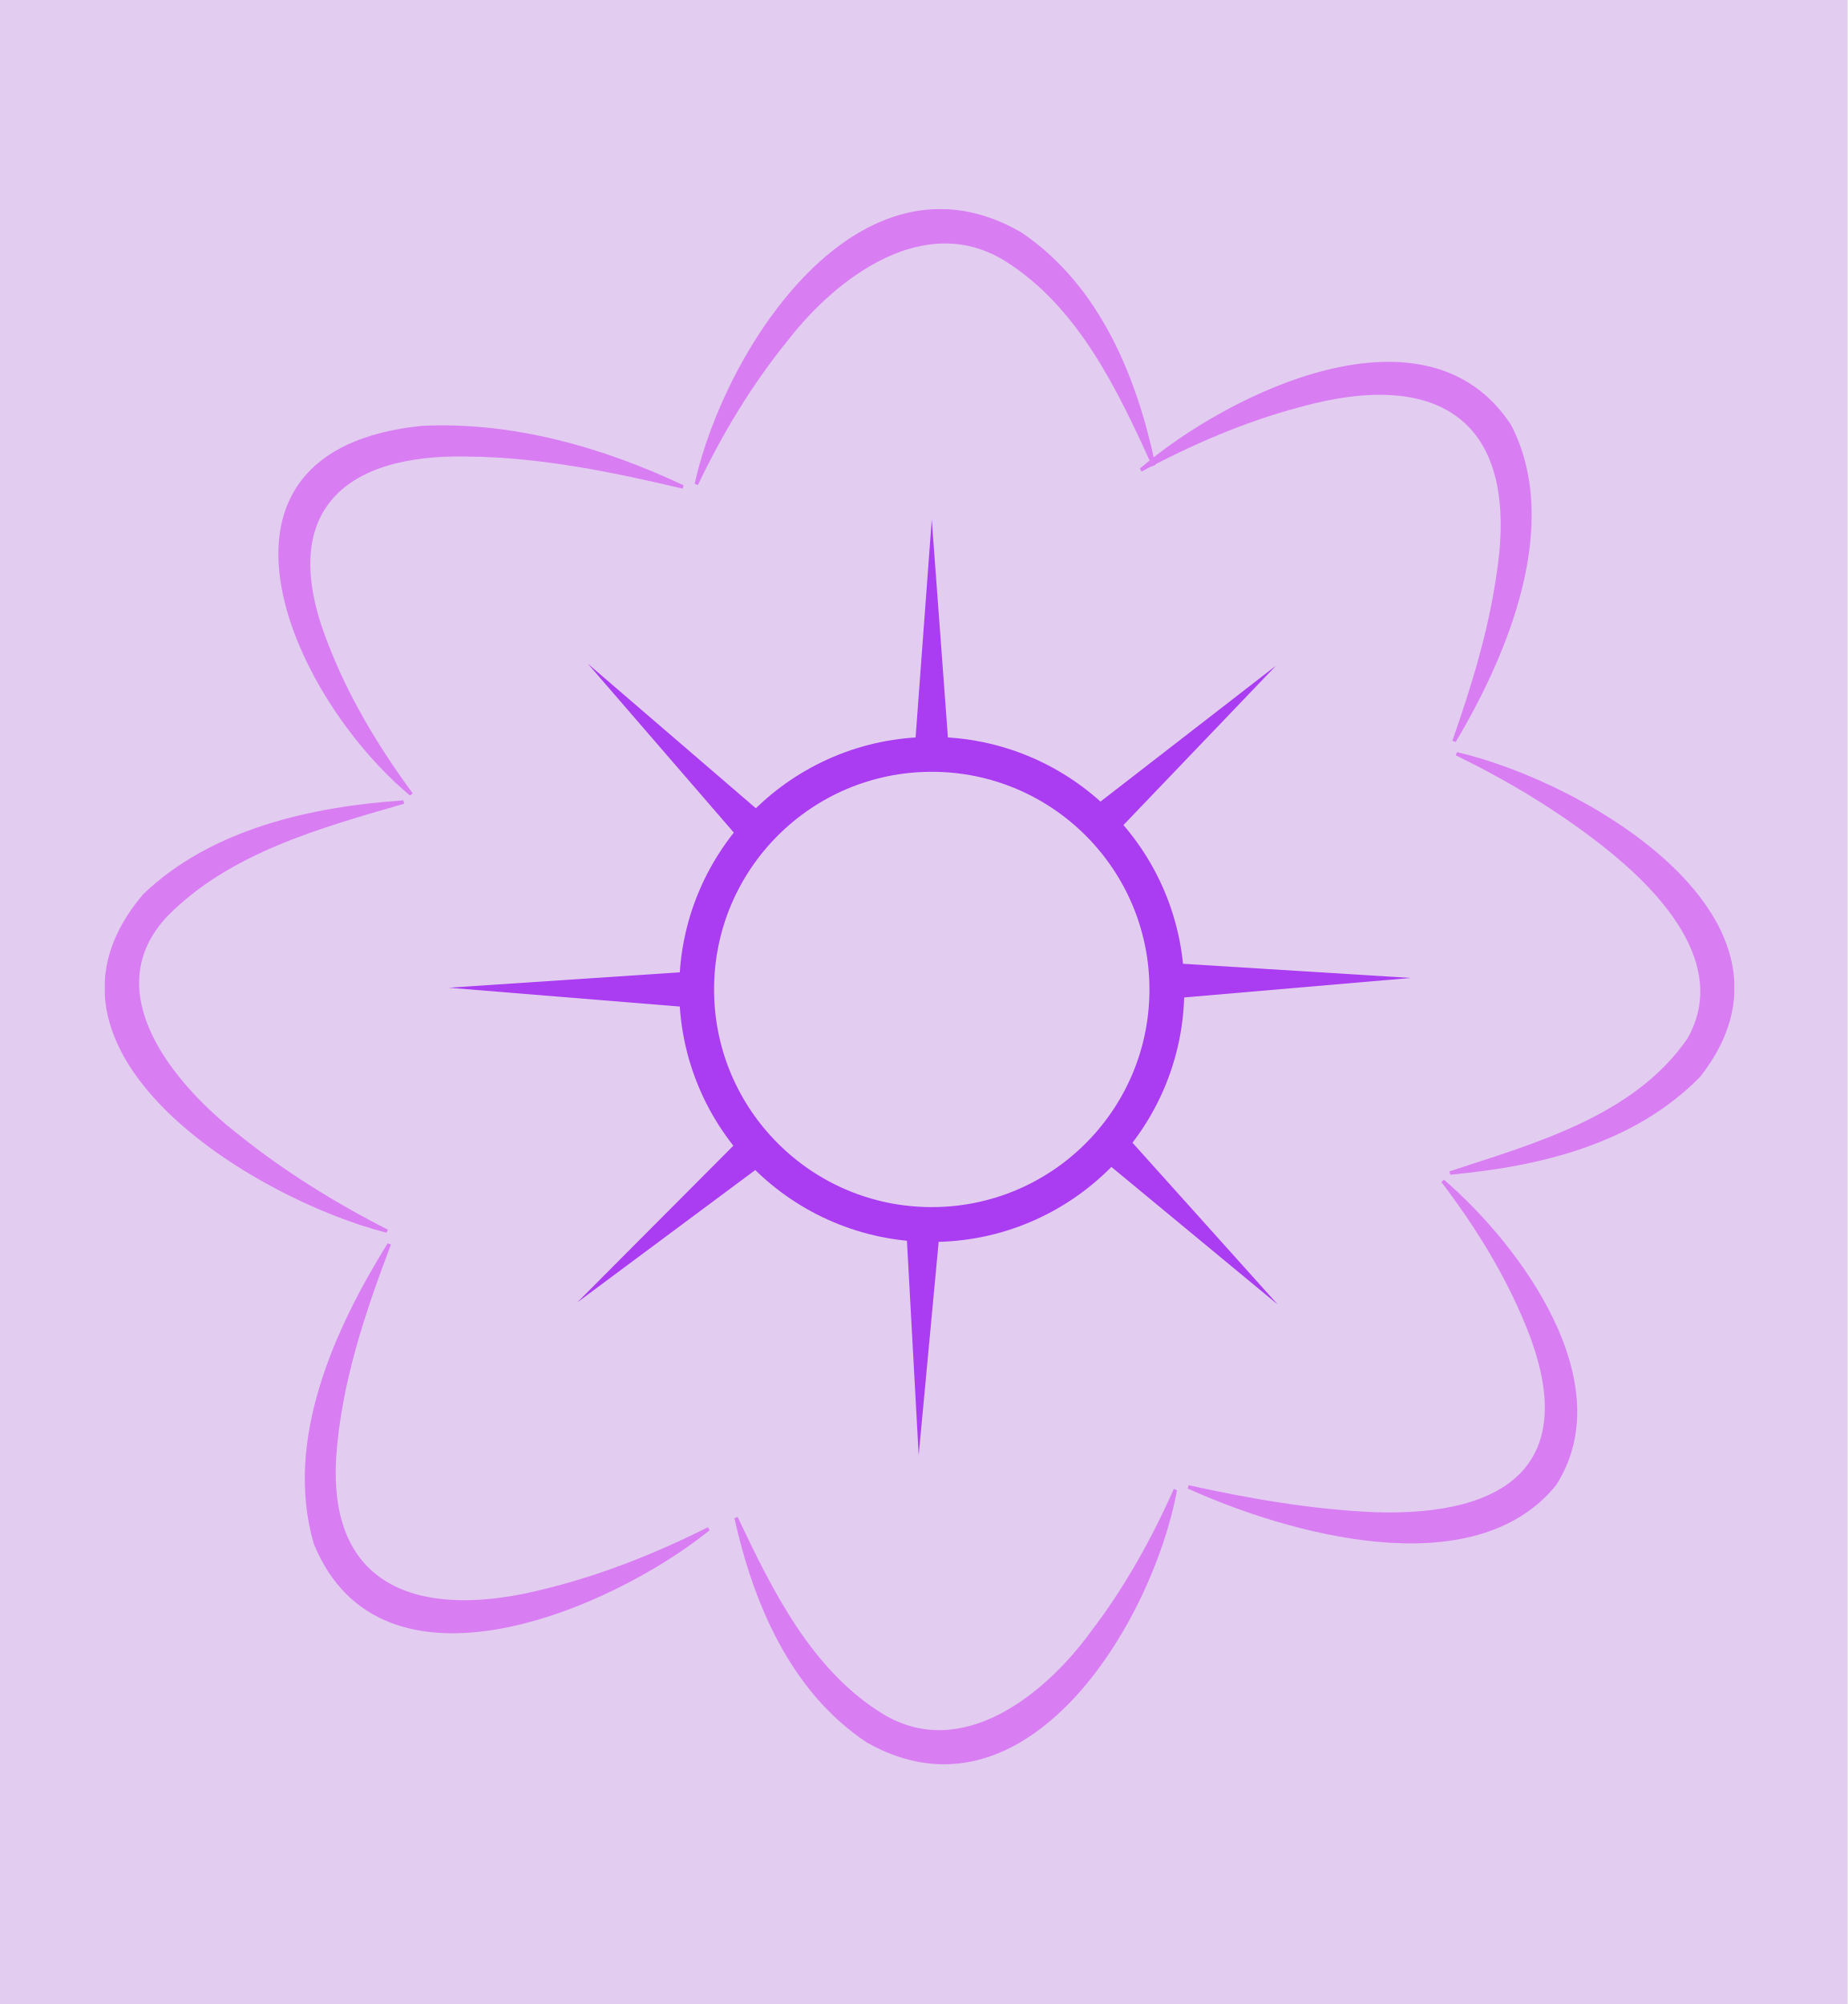
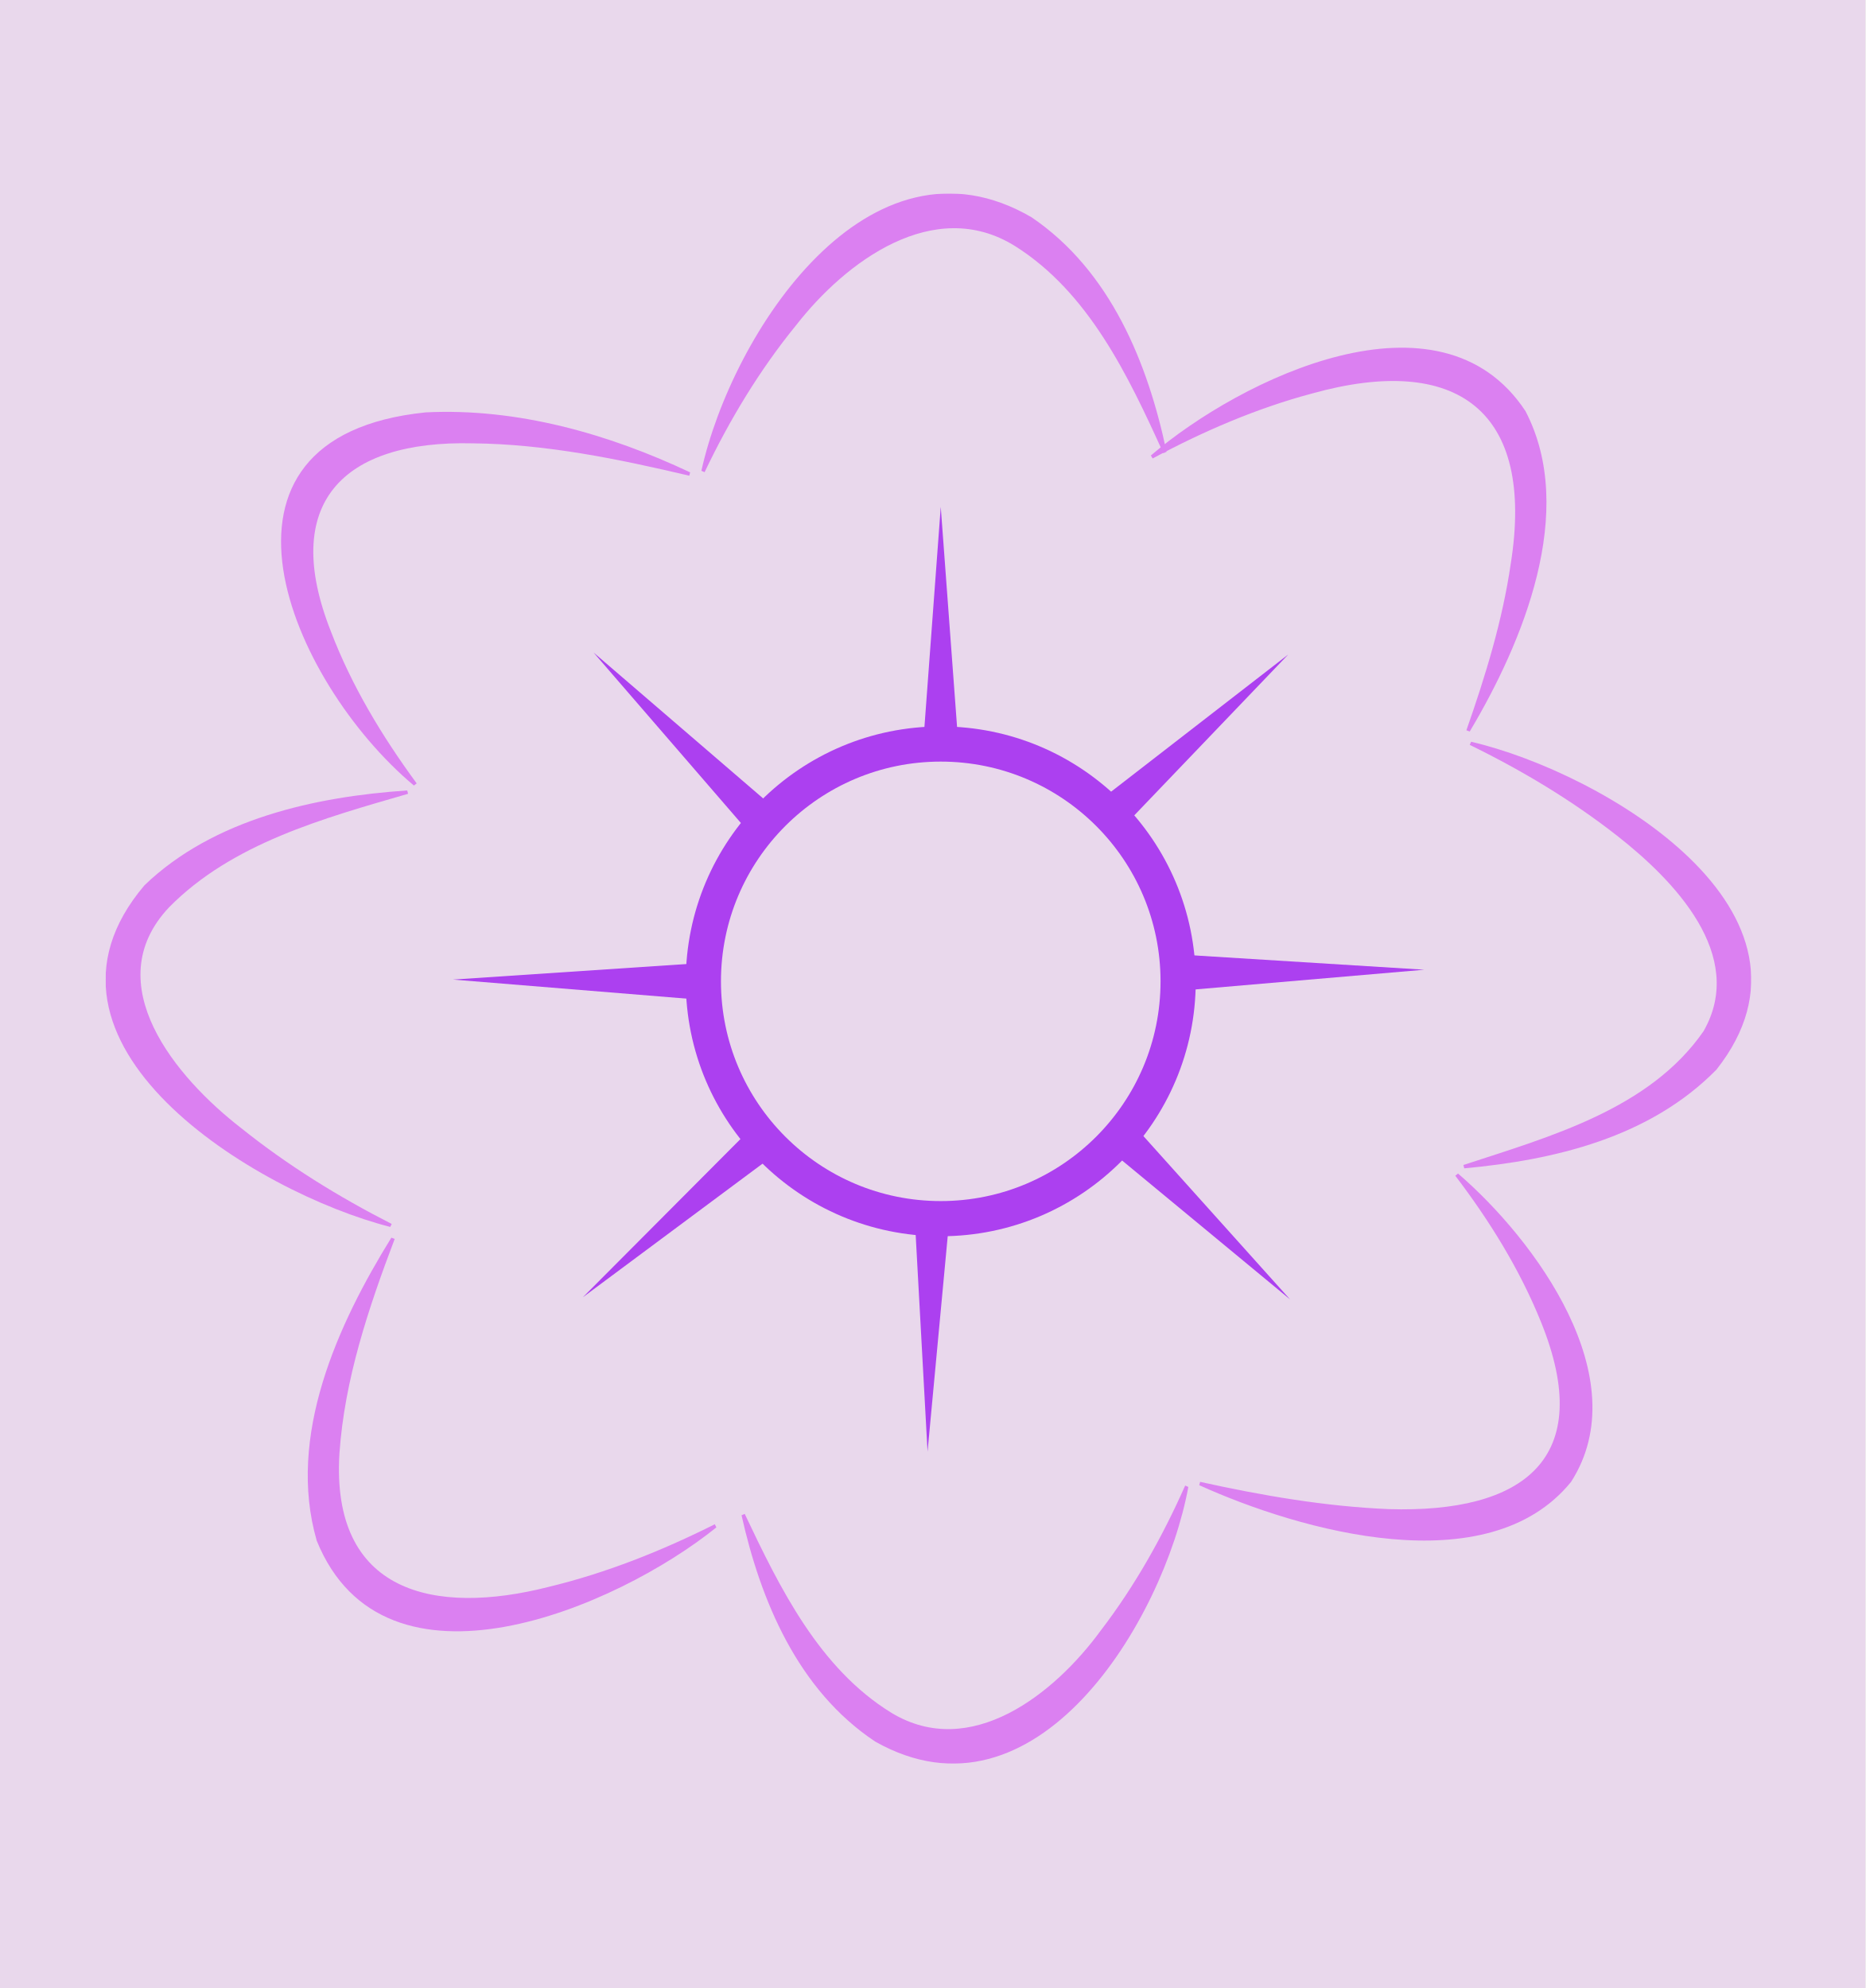
- <svg xmlns="http://www.w3.org/2000/svg" width="106" height="115" viewBox="0 0 106 115" fill="none">
-   <rect opacity="0.7" width="106" height="115" fill="#A225F0" fill-opacity="0.25" />
-   <g opacity="0.7" clip-path="url(#clip0_12_18540)">
-     <path d="M53.46 70.27C60.91 70.27 66.95 64.23 66.95 56.78C66.95 49.33 60.91 43.29 53.46 43.29C46.009 43.29 39.97 49.33 39.97 56.78C39.97 64.23 46.009 70.27 53.46 70.27Z" stroke="#9300F2" stroke-width="2" stroke-miterlimit="10" />
-     <path d="M52.46 43.3L53.46 29.81L54.46 43.3H52.46Z" fill="#9300F2" />
-     <path d="M62.52 46.48L73.21 38.2L63.861 47.97L62.52 46.48Z" fill="#9300F2" />
-     <path d="M67.44 55.28L80.94 56.12L67.46 57.28L67.44 55.28Z" fill="#9300F2" />
-     <path d="M64.28 64.8L73.31 74.86L62.89 66.24L64.28 64.8Z" fill="#9300F2" />
-     <path d="M53.97 70.05L52.71 83.51L51.97 70.01L53.97 70.05Z" fill="#9300F2" />
-     <path d="M43.97 66.67L33.12 74.74L42.66 65.16L43.97 66.67Z" fill="#9300F2" />
-     <path d="M39.22 57.78L25.74 56.68L39.24 55.78L39.22 57.78Z" fill="#9300F2" />
-     <path d="M42.571 48.32L33.73 38.09L43.98 46.91L42.571 48.32Z" fill="#9300F2" />
-     <path d="M65.4 26.89C70.52 22.51 81.84 17 86.69 24.37C89.65 30.06 86.52 37.55 83.52 42.58L83.33 42.51C84.41 39.43 85.38 36.28 85.85 33.05C87.24 24.34 82.8 21.07 74.55 23.37C71.4 24.21 68.37 25.52 65.5 27.06L65.4 26.89Z" fill="#D65BF4" />
-     <path d="M83.59 43.16C91.09 44.9 104.59 52.87 97.54 61.8C93.73 65.68 88.3 66.94 83.21 67.41L83.16 67.22C88.06 65.61 93.74 64.05 96.81 59.61C99.27 55.3 95.12 51.03 91.89 48.5C89.31 46.48 86.47 44.78 83.52 43.34L83.6 43.16H83.59Z" fill="#D65BF4" />
-     <path d="M82.85 67.7C87.23 71.47 93.05 79.35 89.28 85.23C84.56 91.05 73.89 88.02 68.15 85.42L68.2 85.23C71.73 86.01 75.32 86.63 78.93 86.78C86.53 87.01 90.75 83.96 87.56 76.12C86.36 73.15 84.64 70.38 82.7 67.83L82.86 67.7H82.85Z" fill="#D65BF4" />
-     <path d="M67.53 85.52C66.12 93.16 58.85 105.16 49.73 99.99C45.33 97.06 43.22 91.97 42.14 87.13L42.32 87.05C44.32 91.27 46.56 95.84 50.66 98.36C55.16 101.08 59.93 97.28 62.56 93.67C64.49 91.15 66.06 88.35 67.35 85.44L67.53 85.52Z" fill="#D65BF4" />
-     <path d="M40.72 87.81C35.06 92.38 21.86 98.07 18 88.58C16.28 82.63 19.2 76.26 22.24 71.35L22.43 71.42C20.94 75.35 19.58 79.4 19.29 83.61C18.8 91.54 24.66 92.86 31.18 91.2C34.45 90.41 37.61 89.15 40.62 87.64L40.71 87.82L40.72 87.81Z" fill="#D65BF4" />
-     <path d="M22.18 70.74C14.55 68.8 0.58 60.31 8.21 51.32C12.14 47.54 17.94 46.28 23.14 45.93L23.19 46.12C18.4 47.51 13.19 48.93 9.6 52.58C5.52 56.92 10.01 62.26 13.69 65.11C16.33 67.23 19.24 69.03 22.26 70.57L22.17 70.75L22.18 70.74Z" fill="#D65BF4" />
-     <path d="M23.52 45.65C16.47 39.74 10.54 25.83 24.19 24.44C29.39 24.18 34.58 25.66 39.22 27.85L39.17 28.04C35.14 27.09 31.02 26.24 26.87 26.2C19.46 26.02 15.93 29.61 18.8 36.88C19.98 39.98 21.72 42.86 23.68 45.53L23.52 45.65Z" fill="#D65BF4" />
-     <path d="M39.86 27.75C41.59 19.94 49.36 7.95 58.62 13.35C63.12 16.4 65.24 21.68 66.29 26.68L66.11 26.76C64.12 22.37 61.87 17.62 57.67 14.98C53.08 12.13 48.06 15.86 45.23 19.5C43.16 22.04 41.45 24.88 40.04 27.84L39.86 27.76V27.75Z" fill="#D65BF4" />
+ <svg xmlns="http://www.w3.org/2000/svg" width="106" height="113" viewBox="0 0 106 113" fill="none">
+   <path opacity="0.7" d="M0 0H106V113H0V0Z" fill="#E6CDE9" />
+   <g opacity="0.7" clip-path="url(#clip0_24_20344)">
+     <path d="M53.46 69.27C60.91 69.27 66.95 63.23 66.95 55.78C66.95 48.33 60.91 42.29 53.46 42.29C46.01 42.29 39.97 48.33 39.97 55.78C39.97 63.23 46.01 69.27 53.46 69.27Z" stroke="#9300F2" stroke-width="2" stroke-miterlimit="10" />
+     <path d="M52.46 42.3L53.46 28.81L54.46 42.3H52.46Z" fill="#9300F2" />
+     <path d="M62.52 45.48L73.21 37.2L63.86 46.97L62.52 45.48Z" fill="#9300F2" />
+     <path d="M67.44 54.28L80.94 55.12L67.46 56.28L67.44 54.28Z" fill="#9300F2" />
+     <path d="M64.28 63.8L73.31 73.86L62.89 65.24L64.28 63.8Z" fill="#9300F2" />
+     <path d="M53.97 69.05L52.71 82.51L51.97 69.01L53.97 69.05Z" fill="#9300F2" />
+     <path d="M43.97 65.67L33.12 73.74L42.66 64.16L43.97 65.67Z" fill="#9300F2" />
+     <path d="M39.22 56.78L25.74 55.68L39.24 54.78L39.22 56.78Z" fill="#9300F2" />
+     <path d="M42.57 47.32L33.73 37.09L43.98 45.91L42.57 47.32Z" fill="#9300F2" />
+     <path d="M65.4 25.89C70.52 21.51 81.84 16 86.69 23.37C89.65 29.06 86.52 36.55 83.52 41.58L83.33 41.51C84.41 38.43 85.38 35.28 85.85 32.05C87.24 23.34 82.8 20.07 74.55 22.37C71.4 23.21 68.37 24.52 65.5 26.06L65.4 25.89Z" fill="#D65BF4" />
+     <path d="M83.59 42.16C91.09 43.9 104.59 51.87 97.54 60.8C93.73 64.68 88.3 65.94 83.21 66.41L83.16 66.22C88.06 64.61 93.74 63.05 96.81 58.61C99.27 54.3 95.12 50.03 91.89 47.5C89.31 45.48 86.47 43.78 83.52 42.34L83.6 42.16H83.59Z" fill="#D65BF4" />
+     <path d="M82.85 66.7C87.23 70.47 93.05 78.35 89.28 84.23C84.56 90.05 73.89 87.02 68.15 84.42L68.2 84.23C71.73 85.01 75.32 85.63 78.93 85.78C86.53 86.01 90.75 82.96 87.56 75.12C86.36 72.15 84.64 69.38 82.7 66.83L82.86 66.7H82.85Z" fill="#D65BF4" />
+     <path d="M67.53 84.52C66.12 92.16 58.85 104.16 49.73 98.99C45.33 96.06 43.22 90.97 42.14 86.13L42.32 86.05C44.32 90.27 46.56 94.84 50.66 97.36C55.16 100.08 59.93 96.28 62.56 92.67C64.49 90.15 66.06 87.35 67.35 84.44L67.53 84.52Z" fill="#D65BF4" />
+     <path d="M40.72 86.81C35.06 91.38 21.86 97.07 18 87.58C16.28 81.63 19.2 75.26 22.24 70.35L22.43 70.42C20.94 74.35 19.58 78.4 19.29 82.61C18.8 90.54 24.66 91.86 31.18 90.2C34.45 89.41 37.61 88.15 40.62 86.64L40.71 86.82L40.72 86.81Z" fill="#D65BF4" />
+     <path d="M22.18 69.74C14.55 67.8 0.58 59.31 8.21 50.32C12.14 46.54 17.94 45.28 23.14 44.93L23.19 45.12C18.4 46.51 13.19 47.93 9.6 51.58C5.52 55.92 10.01 61.26 13.69 64.11C16.33 66.23 19.24 68.03 22.26 69.57L22.17 69.75L22.18 69.74Z" fill="#D65BF4" />
+     <path d="M23.52 44.65C16.47 38.74 10.54 24.83 24.19 23.44C29.39 23.18 34.58 24.66 39.22 26.85L39.17 27.04C35.14 26.09 31.02 25.24 26.87 25.2C19.46 25.02 15.93 28.61 18.8 35.88C19.98 38.98 21.72 41.86 23.68 44.53L23.52 44.65Z" fill="#D65BF4" />
+     <path d="M39.86 26.75C41.59 18.94 49.36 6.95 58.62 12.35C63.12 15.4 65.24 20.68 66.29 25.68L66.11 25.76C64.12 21.37 61.87 16.62 57.67 13.98C53.08 11.13 48.06 14.86 45.23 18.5C43.16 21.04 41.45 23.88 40.04 26.84L39.86 26.76V26.75Z" fill="#D65BF4" />
  </g>
  <defs>
-     <clipPath id="clip0_12_18540">
-       <rect width="93.52" height="89.25" fill="white" transform="translate(6 12)" />
+     <clipPath id="clip0_24_20344">
+       <rect width="93.52" height="89.25" fill="white" transform="translate(6 11)" />
    </clipPath>
  </defs>
</svg>
